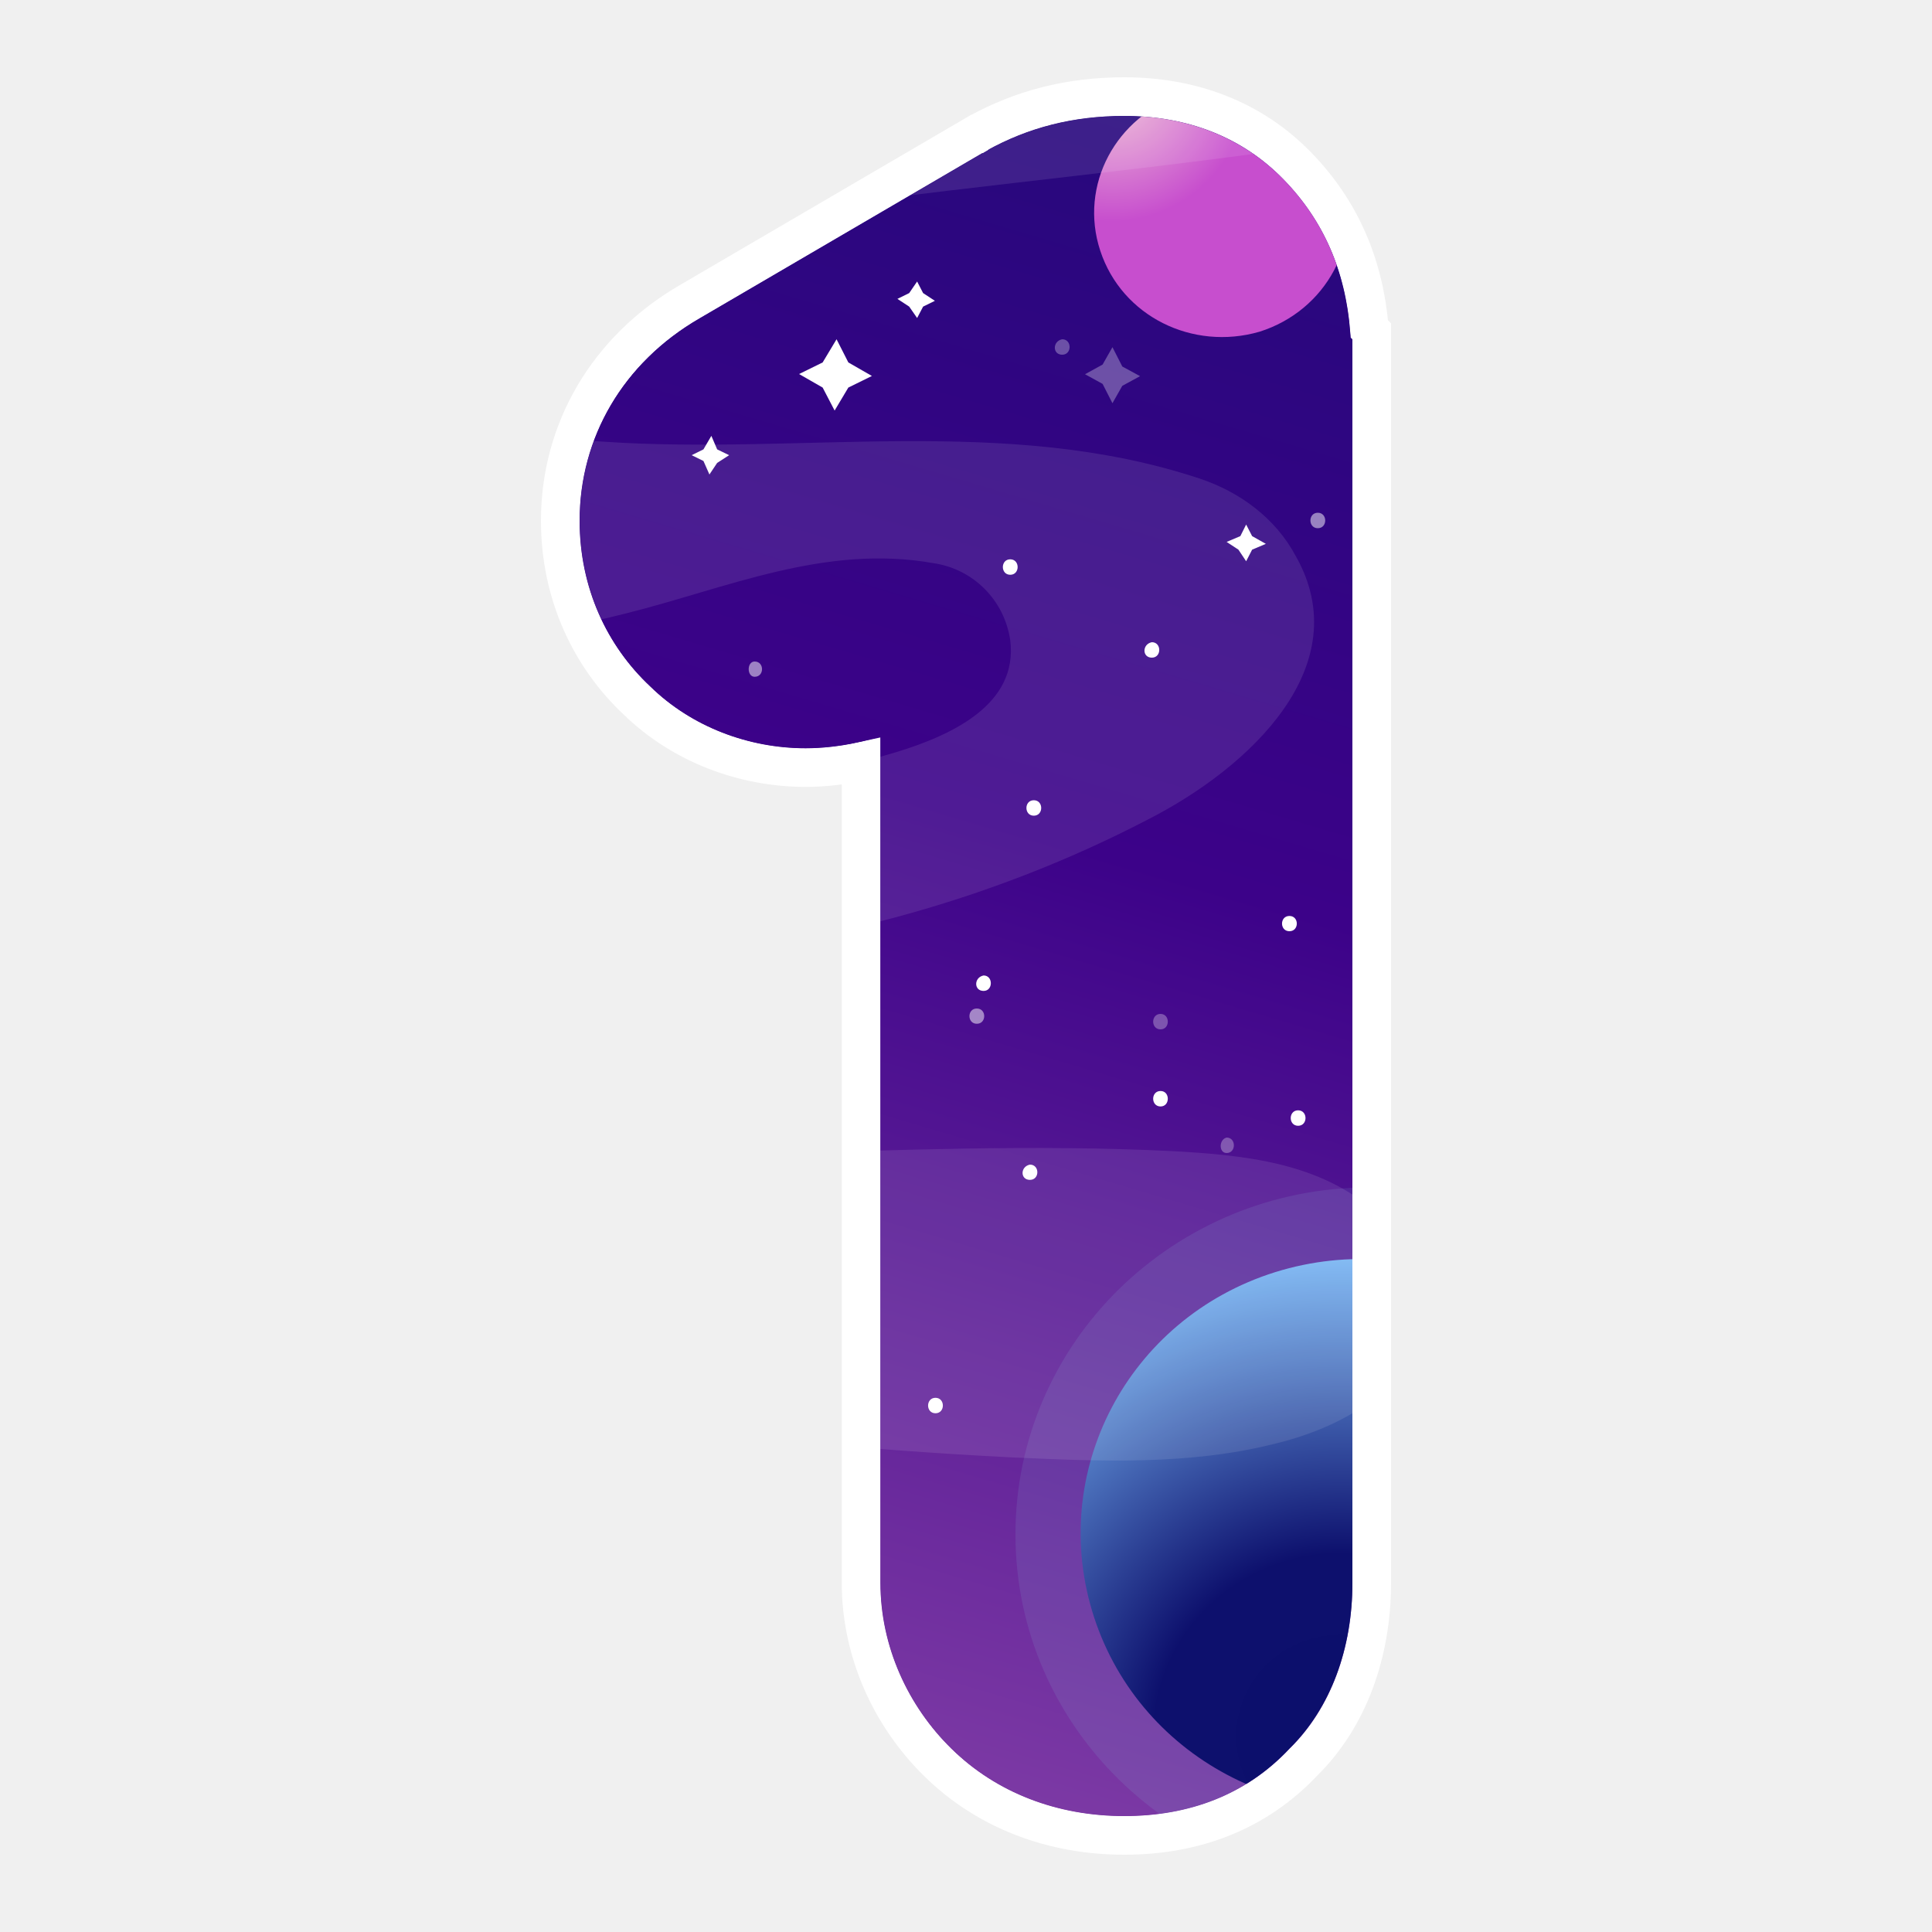
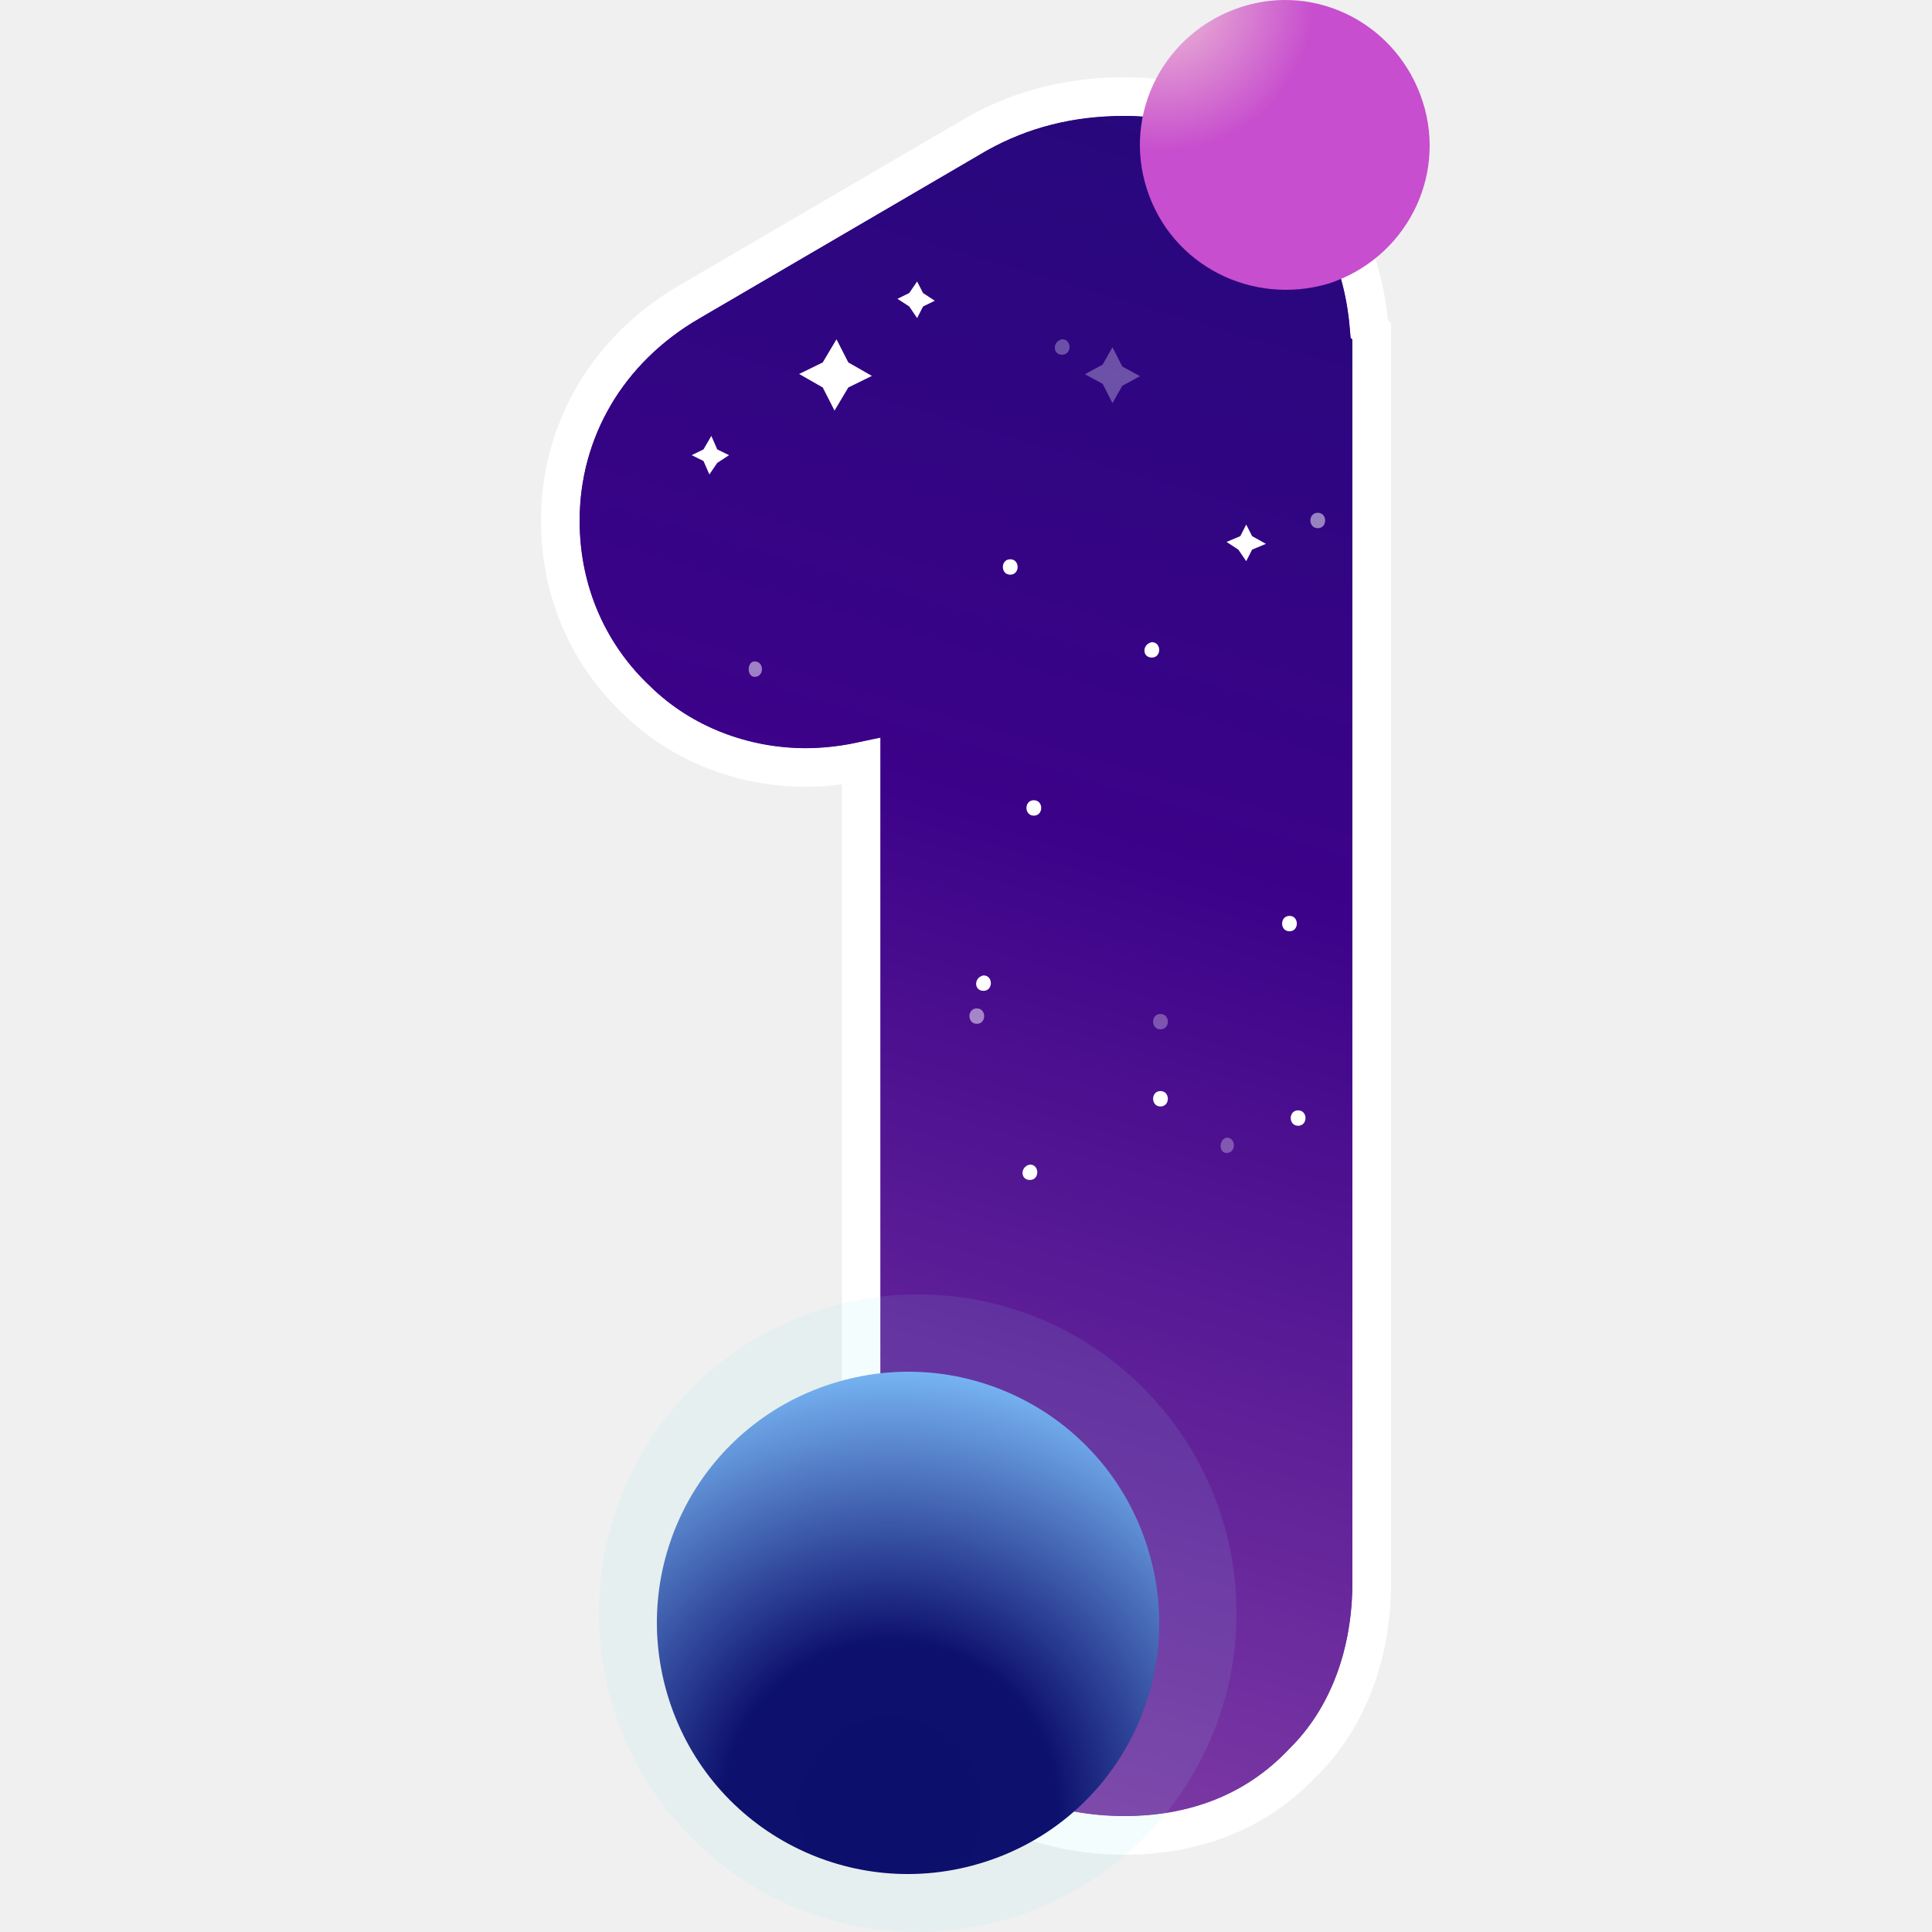
<svg xmlns="http://www.w3.org/2000/svg" width="100" height="100" viewBox="0 0 100 100" fill="none">
+   <path d="M50.58 6.923L50.572 6.928 50.564 6.932 35.708 15.61C35.708 15.611 35.707 15.611 35.706 15.612 31.44 18.079 29 22.293 29 26.952 29 30.724 30.541 33.976 32.972 36.255 35.312 38.544 38.518 39.726 41.705 39.726 42.627 39.726 43.595 39.621 44.572 39.415V81.927C44.572 85.508 46.12 88.853 48.537 91.222 51.083 93.718 54.498 95 58.193 95 61.777 95 65.004 93.823 67.459 91.207 69.816 88.886 71 85.522 71 81.927V17.674 17.574 17.154L70.876 17.032C70.612 13.743 69.41 10.912 67.154 8.595 64.806 6.184 61.687 5 58.193 5 55.386 5 52.876 5.638 50.58 6.923Z" fill="url(#paint0_linear)" stroke="white" stroke-width="2" />
+   <mask id="mask0" mask-type="alpha" maskUnits="userSpaceOnUse" x="30" y="6" width="40" height="88">
+     <path d="M49.237 90.508C46.998 88.313 45.572 85.22 45.572 81.927V38.127C44.249 38.526 42.926 38.726 41.705 38.726 38.753 38.726 35.801 37.628 33.664 35.533 31.425 33.438 30 30.444 30 26.952 30 22.662 32.239 18.771 36.209 16.476L51.069 7.796C53.206 6.599 55.547 6 58.193 6 61.45 6 64.3 7.098 66.438 9.293 68.575 11.488 69.695 14.181 69.898 17.374V17.474L70 17.574V17.674 81.927C70 85.32 68.88 88.413 66.743 90.508 64.504 92.903 61.552 94 58.193 94 54.733 94 51.578 92.803 49.237 90.508Z" fill="url(#paint1_linear)" />
+   </mask>
+   <g mask="url(#mask0)">
+     <path d="M49.237 90.508C46.998 88.313 45.572 85.22 45.572 81.927V38.127C44.249 38.526 42.926 38.726 41.705 38.726 38.753 38.726 35.801 37.628 33.664 35.533 31.425 33.438 30 30.444 30 26.952 30 22.662 32.239 18.771 36.209 16.476L51.069 7.796C53.206 6.599 55.547 6 58.193 6 61.45 6 64.3 7.098 66.438 9.293 68.575 11.488 69.695 14.181 69.898 17.374V17.474L70 17.574V17.674 81.927C70 85.32 68.88 88.413 66.743 90.508 64.504 92.903 61.552 94 58.193 94 54.733 94 51.578 92.803 49.237 90.508Z" fill="url(#paint2_linear)" />
+     <path fill-rule="evenodd" clip-rule="evenodd" d="M43.908 18.759L45.129 19.457 43.908 20.056 43.195 21.253 42.585 20.056 41.363 19.357 42.585 18.759 43.297 17.561 43.908 18.759Z" fill="white" />
+     <path fill-rule="evenodd" clip-rule="evenodd" d="M58.091 18.971L59.007 19.47 58.091 19.968 57.582 20.866 57.073 19.869 56.157 19.37 57.073 18.871 57.582 17.973 58.091 18.971Z" fill="white" fill-opacity="0.3" />
+     <path fill-rule="evenodd" clip-rule="evenodd" d="M64.809 27.75L65.522 28.15 64.809 28.449 64.504 29.047 64.097 28.449 63.486 28.05 64.198 27.75 64.504 27.152 64.809 27.75Z" fill="white" />
+     <path fill-rule="evenodd" clip-rule="evenodd" d="M47.776 15.167L48.386 15.566 47.776 15.865 47.47 16.464 47.063 15.865 46.453 15.466 47.063 15.167 47.47 14.568 47.776 15.167Z" fill="white" />
+     <path fill-rule="evenodd" clip-rule="evenodd" d="M37.124 23.261L37.735 23.56 37.124 23.959 36.717 24.558 36.412 23.86 35.801 23.56 36.412 23.261 36.819 22.562 37.124 23.261Z" fill="white" />
+     <path d="M52.29 29.746C52.799 29.746 52.799 28.948 52.29 28.948 51.781 28.948 51.781 29.746 52.29 29.746Z" fill="white" />
+     <path d="M54.976 18.36C55.485 18.36 55.485 17.561 54.976 17.561 54.468 17.661 54.468 18.36 54.976 18.36Z" fill="white" fill-opacity="0.3" />
+     <path opacity="0.5" d="M68.208 27.339C68.717 27.339 68.717 26.541 68.208 26.541 67.699 26.541 67.699 27.339 68.208 27.339Z" fill="white" />
+     <path d="M53.511 42.218C54.02 42.218 54.02 41.419 53.511 41.419 53.002 41.419 53.002 42.218 53.511 42.218Z" fill="white" />
+     <path opacity="0.5" d="M39.058 35.034C39.567 35.034 39.567 34.236 39.058 34.236 38.651 34.236 38.651 35.034 39.058 35.034Z" fill="white" />
+     <path d="M59.618 34.036C60.127 34.036 60.127 33.238 59.618 33.238 59.109 33.338 59.109 34.036 59.618 34.036Z" fill="white" />
+     <path d="M63.486 59.678C63.994 59.678 63.994 58.88 63.486 58.88 63.078 58.98 63.078 59.678 63.486 59.678Z" fill="white" fill-opacity="0.3" />
+     <path d="M53.308 61.075C53.817 61.075 53.817 60.277 53.308 60.277 52.799 60.376 52.799 61.075 53.308 61.075Z" fill="white" />
+     <path opacity="0.5" d="M50.559 52.993C51.068 52.993 51.068 52.195 50.559 52.195 50.05 52.195 50.05 52.993 50.559 52.993Z" fill="white" />
+     <path d="M50.906 51.285C51.414 51.285 51.414 50.487 50.906 50.487 50.397 50.587 50.397 51.285 50.906 51.285Z" fill="white" />
+     <path d="M66.743 48.204C67.251 48.204 67.251 47.406 66.743 47.406 66.234 47.406 66.234 48.204 66.743 48.204Z" fill="white" />
+     <path d="M67.19 58.269C67.699 58.269 67.699 57.471 67.19 57.471 66.681 57.471 66.681 58.269 67.19 58.269Z" fill="white" />
+     <path d="M48.422 73.147C48.931 73.147 48.931 72.349 48.422 72.349 47.913 72.349 47.913 73.147 48.422 73.147Z" fill="white" />
+     <path d="M60.066 53.28C60.575 53.28 60.575 52.482 60.066 52.482 59.557 52.482 59.557 53.28 60.066 53.28Z" fill="white" fill-opacity="0.3" />
+     <path d="M60.066 57.271C60.575 57.271 60.575 56.473 60.066 56.473 59.557 56.473 59.557 57.271 60.066 57.271Z" fill="white" />
+   </g>
+   <path fill-rule="evenodd" clip-rule="evenodd" d="M59.363 9.791C58.086 5.834 60.291 1.644 64.237 0.364 68.183-0.917 72.361 1.295 73.637 5.252 74.914 9.209 72.709 13.399 68.763 14.68 64.817 15.844 60.639 13.749 59.363 9.791Z" fill="url(#paint3_radial)" />
+   <path opacity="0.1" d="M47.5 100C56.613 100 64 92.613 64 83.5 64 74.387 56.613 67 47.5 67 38.387 67 31 74.387 31 83.5 31 92.613 38.387 100 47.5 100Z" fill="#8BECEF" />
+   <path fill-rule="evenodd" clip-rule="evenodd" d="M34.626 87.972C32.434 81.123 36.178 73.818 43.028 71.626 49.877 69.434 57.182 73.178 59.374 80.028 61.566 86.877 57.822 94.182 50.972 96.374 44.123 98.566 36.818 94.822 34.626 87.972Z" fill="url(#paint4_radial)" />
  <defs>
-     <linearGradient id="paint0_linear" x1="78.65" y1="-38.72" x2="37.44" y2="100.42" gradientUnits="userSpaceOnUse">
+     <linearGradient id="paint0_linear" x1="78.648" y1="-38.718" x2="37.435" y2="100.422" gradientUnits="userSpaceOnUse">
      <stop stop-color="#0C0F6C" />
-       <stop offset="0.59" stop-color="#3C0289" />
+       <stop offset="0.589" stop-color="#3C0289" />
      <stop offset="1" stop-color="#8B46AB" />
    </linearGradient>
-     <linearGradient id="paint1_linear" x1="78.65" y1="-38.72" x2="37.44" y2="100.42" gradientUnits="userSpaceOnUse">
+     <linearGradient id="paint1_linear" x1="78.648" y1="-38.718" x2="37.435" y2="100.422" gradientUnits="userSpaceOnUse">
      <stop stop-color="#0C0F6C" />
-       <stop offset="0.59" stop-color="#3C0289" />
+       <stop offset="0.589" stop-color="#3C0289" />
      <stop offset="1" stop-color="#8B46AB" />
    </linearGradient>
-     <linearGradient id="paint2_linear" x1="78.65" y1="-38.72" x2="37.44" y2="100.42" gradientUnits="userSpaceOnUse">
+     <linearGradient id="paint2_linear" x1="78.648" y1="-38.718" x2="37.435" y2="100.422" gradientUnits="userSpaceOnUse">
      <stop stop-color="#0C0F6C" />
-       <stop offset="0.59" stop-color="#3C0289" />
+       <stop offset="0.589" stop-color="#3C0289" />
      <stop offset="1" stop-color="#8B46AB" />
    </linearGradient>
-     <radialGradient id="paint3_radial" cx="0" cy="0" r="1" gradientUnits="userSpaceOnUse" gradientTransform="translate(69.353 89.8972) rotate(-98.9194) scale(26.2586 26.7619)">
-       <stop offset="0.04" stop-color="#0C0F6C" />
-       <stop offset="0.36" stop-color="#0D106D" />
+     <radialGradient id="paint3_radial" cx="0" cy="0" r="1" gradientUnits="userSpaceOnUse" gradientTransform="translate(60.1606) rotate(63.5012) scale(16.9071 16.8777)">
+       <stop stop-color="#EFC0D5" />
+       <stop offset="0.465" stop-color="#C74ECE" />
+     </radialGradient>
+     <radialGradient id="paint4_radial" cx="0" cy="0" r="1" gradientUnits="userSpaceOnUse" gradientTransform="translate(46.0411 93.6342) rotate(-98.7462) scale(24.0227)">
+       <stop offset="0.039" stop-color="#0C0F6C" />
+       <stop offset="0.358" stop-color="#0D106D" />
      <stop offset="1" stop-color="#80C3FF" />
    </radialGradient>
-     <radialGradient id="paint4_radial" cx="0" cy="0" r="1" gradientUnits="userSpaceOnUse" gradientTransform="translate(57.6482 4.59106) rotate(62.9756) scale(14.5603 14.7335)">
-       <stop stop-color="#EFC0D5" />
-       <stop offset="0.47" stop-color="#C74ECE" />
-     </radialGradient>
  </defs>
-   <path d="M50.58 6.92L50.57 6.93 50.56 6.93 35.71 15.61C35.71 15.61 35.71 15.61 35.71 15.61 31.44 18.08 29 22.29 29 26.95 29 30.72 30.54 33.98 32.97 36.26 35.31 38.54 38.52 39.73 41.7 39.73 42.63 39.73 43.6 39.62 44.57 39.41V81.93C44.57 85.51 46.12 88.85 48.54 91.22 51.08 93.72 54.5 95 58.19 95 61.78 95 65 93.82 67.46 91.21 69.82 88.89 71 85.52 71 81.93V17.67 17.57 17.15L70.88 17.03C70.61 13.74 69.41 10.91 67.15 8.59 64.81 6.18 61.69 5 58.19 5 55.39 5 52.88 5.64 50.58 6.92Z" fill="url(#paint0_linear)" stroke="white" stroke-width="2" />
-   <mask id="mask0" mask-type="alpha" maskUnits="userSpaceOnUse" x="30" y="6" width="40" height="88">
-     <path d="M49.24 90.51C47 88.31 45.57 85.22 45.57 81.93V38.13C44.25 38.53 42.93 38.73 41.7 38.73 38.75 38.73 35.8 37.63 33.66 35.53 31.42 33.44 30 30.44 30 26.95 30 22.66 32.24 18.77 36.21 16.48L51.07 7.8C53.21 6.6 55.55 6 58.19 6 61.45 6 64.3 7.1 66.44 9.29 68.58 11.49 69.69 14.18 69.9 17.37V17.47L70 17.57V17.67 81.93C70 85.32 68.88 88.41 66.74 90.51 64.5 92.9 61.55 94 58.19 94 54.73 94 51.58 92.8 49.24 90.51Z" fill="url(#paint1_linear)" />
-   </mask>
-   <g mask="url(#mask0)">
-     <path d="M49.24 90.51C47 88.31 45.57 85.22 45.57 81.93V38.13C44.25 38.53 42.93 38.73 41.7 38.73 38.75 38.73 35.8 37.63 33.66 35.53 31.42 33.44 30 30.44 30 26.95 30 22.66 32.24 18.77 36.21 16.48L51.07 7.8C53.21 6.6 55.55 6 58.19 6 61.45 6 64.3 7.1 66.44 9.29 68.58 11.49 69.69 14.18 69.9 17.37V17.47L70 17.57V17.67 81.93C70 85.32 68.88 88.41 66.74 90.51 64.5 92.9 61.55 94 58.19 94 54.73 94 51.58 92.8 49.24 90.51Z" fill="url(#paint2_linear)" />
-     <path opacity="0.1" d="M70.88 97.38C81 97.38 89.2 89.34 89.2 79.42 89.2 69.5 81 61.46 70.88 61.46 60.76 61.46 52.56 69.5 52.56 79.42 52.56 89.34 60.76 97.38 70.88 97.38Z" fill="#8BECEF" />
-     <path fill-rule="evenodd" clip-rule="evenodd" d="M56.63 83.71C54.19 76.23 58.36 68.25 65.99 65.85 73.63 63.46 81.77 67.55 84.21 75.03 86.66 82.51 82.48 90.5 74.85 92.89 67.22 95.29 59.07 91.19 56.63 83.71Z" fill="url(#paint3_radial)" />
-     <path fill-rule="evenodd" clip-rule="evenodd" d="M56.95 12.98C55.83 9.59 57.76 6 61.22 4.9 64.68 3.81 68.35 5.7 69.47 9.09 70.59 12.49 68.65 16.08 65.19 17.17 61.73 18.17 58.07 16.38 56.95 12.98Z" fill="url(#paint4_radial)" />
-     <path opacity="0.1" d="M-2.16 3.21C-7.35 6.5-12.34 10.69-14.17 16.78 -15.09 19.87-14.99 23.16-13.46 26.05 -10.2 32.14-2.88 32.84 3.54 33.14 13.21 33.64 23.08 34.14 32.44 31.74 37.63 30.44 42.72 28.15 48.32 29.15 50.36 29.45 51.98 31.04 52.29 33.14 52.7 36.43 49.34 38.03 46.39 38.93 30.51 43.61 13.92 45.81-2.06 50.3 -18.04 54.59-33.92 61.77-44.61 74.24 -51.22 82.03-55.6 92.2-53.97 102.18 -53.26 106.67-51.32 110.86-49.19 114.85 -45.83 121.24-41.76 127.42-36.06 131.91 -25.47 140.2-11.02 141.59 2.42 142.09 17.07 142.69 31.73 142.29 46.28 140.99 56.56 140.1 66.95 138.6 76.51 134.81 86.28 130.92 95.34 124.53 100.53 115.45 101.96 112.86 103.18 109.86 102.37 107.07 101.76 104.88 100.13 103.18 98.19 101.78 90.86 96.49 81.09 96.69 72.04 97.09 62.37 97.49 52.7 97.99 43.13 98.39 26.95 99.09 10.15 99.69-4.5 93.1 -6.44 92.2-8.37 91.21-9.49 89.51 -11.63 86.22-10.1 81.83-7.46 78.93 -3.28 74.24 3.23 72.05 9.54 71.65 15.85 71.25 22.16 72.25 28.47 73.15 36.41 74.24 44.45 75.04 52.49 75.44 56.97 75.64 61.55 75.84 65.93 74.74 69.69 73.85 73.77 71.55 73.56 67.36 73.46 65.56 72.54 63.97 71.22 62.77 68.37 60.18 64.4 59.78 60.64 59.58 46.39 58.88 32.04 60.78 17.89 59.38 16.87 59.28 15.65 59.08 15.14 58.08 14.83 57.38 15.04 56.59 15.34 55.99 18.09 50.3 26.03 50.1 32.44 49.7 41.81 49.2 51.17 46.71 59.41 42.42 64.71 39.72 70.31 34.44 67.05 28.75 66.03 26.85 64.2 25.46 62.06 24.76 52.09 21.46 41.5 23.56 31.22 22.86 29.59 22.76 27.96 22.56 26.34 22.36 21.35 21.66 21.14 14.68 26.03 13.58 43.23 9.59 61.55 9.29 79.06 5.6 80.38 5.3 81.6 4.4 82.11 3.11 83.33 0.21 79.97-1.88 77.23-2.88 50.76-12.46 21.96-12.26-2.16 3.21Z" fill="white" />
-     <path fill-rule="evenodd" clip-rule="evenodd" d="M43.91 18.76L45.13 19.46 43.91 20.06 43.2 21.25 42.58 20.06 41.36 19.36 42.58 18.76 43.3 17.56 43.91 18.76Z" fill="white" />
-     <path fill-rule="evenodd" clip-rule="evenodd" d="M58.09 18.97L59.01 19.47 58.09 19.97 57.58 20.87 57.07 19.87 56.16 19.37 57.07 18.87 57.58 17.97 58.09 18.97Z" fill="white" fill-opacity="0.3" />
-     <path fill-rule="evenodd" clip-rule="evenodd" d="M64.81 27.75L65.52 28.15 64.81 28.45 64.5 29.05 64.1 28.45 63.49 28.05 64.2 27.75 64.5 27.15 64.81 27.75Z" fill="white" />
-     <path fill-rule="evenodd" clip-rule="evenodd" d="M47.78 15.17L48.39 15.57 47.78 15.87 47.47 16.46 47.06 15.87 46.45 15.47 47.06 15.17 47.47 14.57 47.78 15.17Z" fill="white" />
-     <path fill-rule="evenodd" clip-rule="evenodd" d="M37.12 23.26L37.74 23.56 37.12 23.96 36.72 24.56 36.41 23.86 35.8 23.56 36.41 23.26 36.82 22.56 37.12 23.26Z" fill="white" />
-     <path d="M52.29 29.75C52.8 29.75 52.8 28.95 52.29 28.95 51.78 28.95 51.78 29.75 52.29 29.75Z" fill="white" />
-     <path d="M54.98 18.36C55.49 18.36 55.49 17.56 54.98 17.56 54.47 17.66 54.47 18.36 54.98 18.36Z" fill="white" fill-opacity="0.3" />
-     <path opacity="0.5" d="M68.21 27.34C68.72 27.34 68.72 26.54 68.21 26.54 67.7 26.54 67.7 27.34 68.21 27.34Z" fill="white" />
-     <path d="M53.51 42.22C54.02 42.22 54.02 41.42 53.51 41.42 53 41.42 53 42.22 53.51 42.22Z" fill="white" />
-     <path opacity="0.5" d="M39.06 35.03C39.57 35.03 39.57 34.24 39.06 34.24 38.65 34.24 38.65 35.03 39.06 35.03Z" fill="white" />
-     <path d="M59.62 34.04C60.13 34.04 60.13 33.24 59.62 33.24 59.11 33.34 59.11 34.04 59.62 34.04Z" fill="white" />
-     <path d="M63.49 59.68C63.99 59.68 63.99 58.88 63.49 58.88 63.08 58.98 63.08 59.68 63.49 59.68Z" fill="white" fill-opacity="0.3" />
-     <path d="M53.31 61.07C53.82 61.07 53.82 60.28 53.31 60.28 52.8 60.38 52.8 61.07 53.31 61.07Z" fill="white" />
-     <path opacity="0.5" d="M50.56 52.99C51.07 52.99 51.07 52.2 50.56 52.2 50.05 52.2 50.05 52.99 50.56 52.99Z" fill="white" />
-     <path d="M50.91 51.29C51.41 51.29 51.41 50.49 50.91 50.49 50.4 50.59 50.4 51.29 50.91 51.29Z" fill="white" />
-     <path d="M66.74 48.2C67.25 48.2 67.25 47.41 66.74 47.41 66.23 47.41 66.23 48.2 66.74 48.2Z" fill="white" />
-     <path d="M67.19 58.27C67.7 58.27 67.7 57.47 67.19 57.47 66.68 57.47 66.68 58.27 67.19 58.27Z" fill="white" />
-     <path d="M48.42 73.15C48.93 73.15 48.93 72.35 48.42 72.35 47.91 72.35 47.91 73.15 48.42 73.15Z" fill="white" />
-     <path d="M60.07 53.28C60.57 53.28 60.57 52.48 60.07 52.48 59.56 52.48 59.56 53.28 60.07 53.28Z" fill="white" fill-opacity="0.3" />
-     <path d="M60.07 57.27C60.57 57.27 60.57 56.47 60.07 56.47 59.56 56.47 59.56 57.27 60.07 57.27Z" fill="white" />
-   </g>
</svg>
